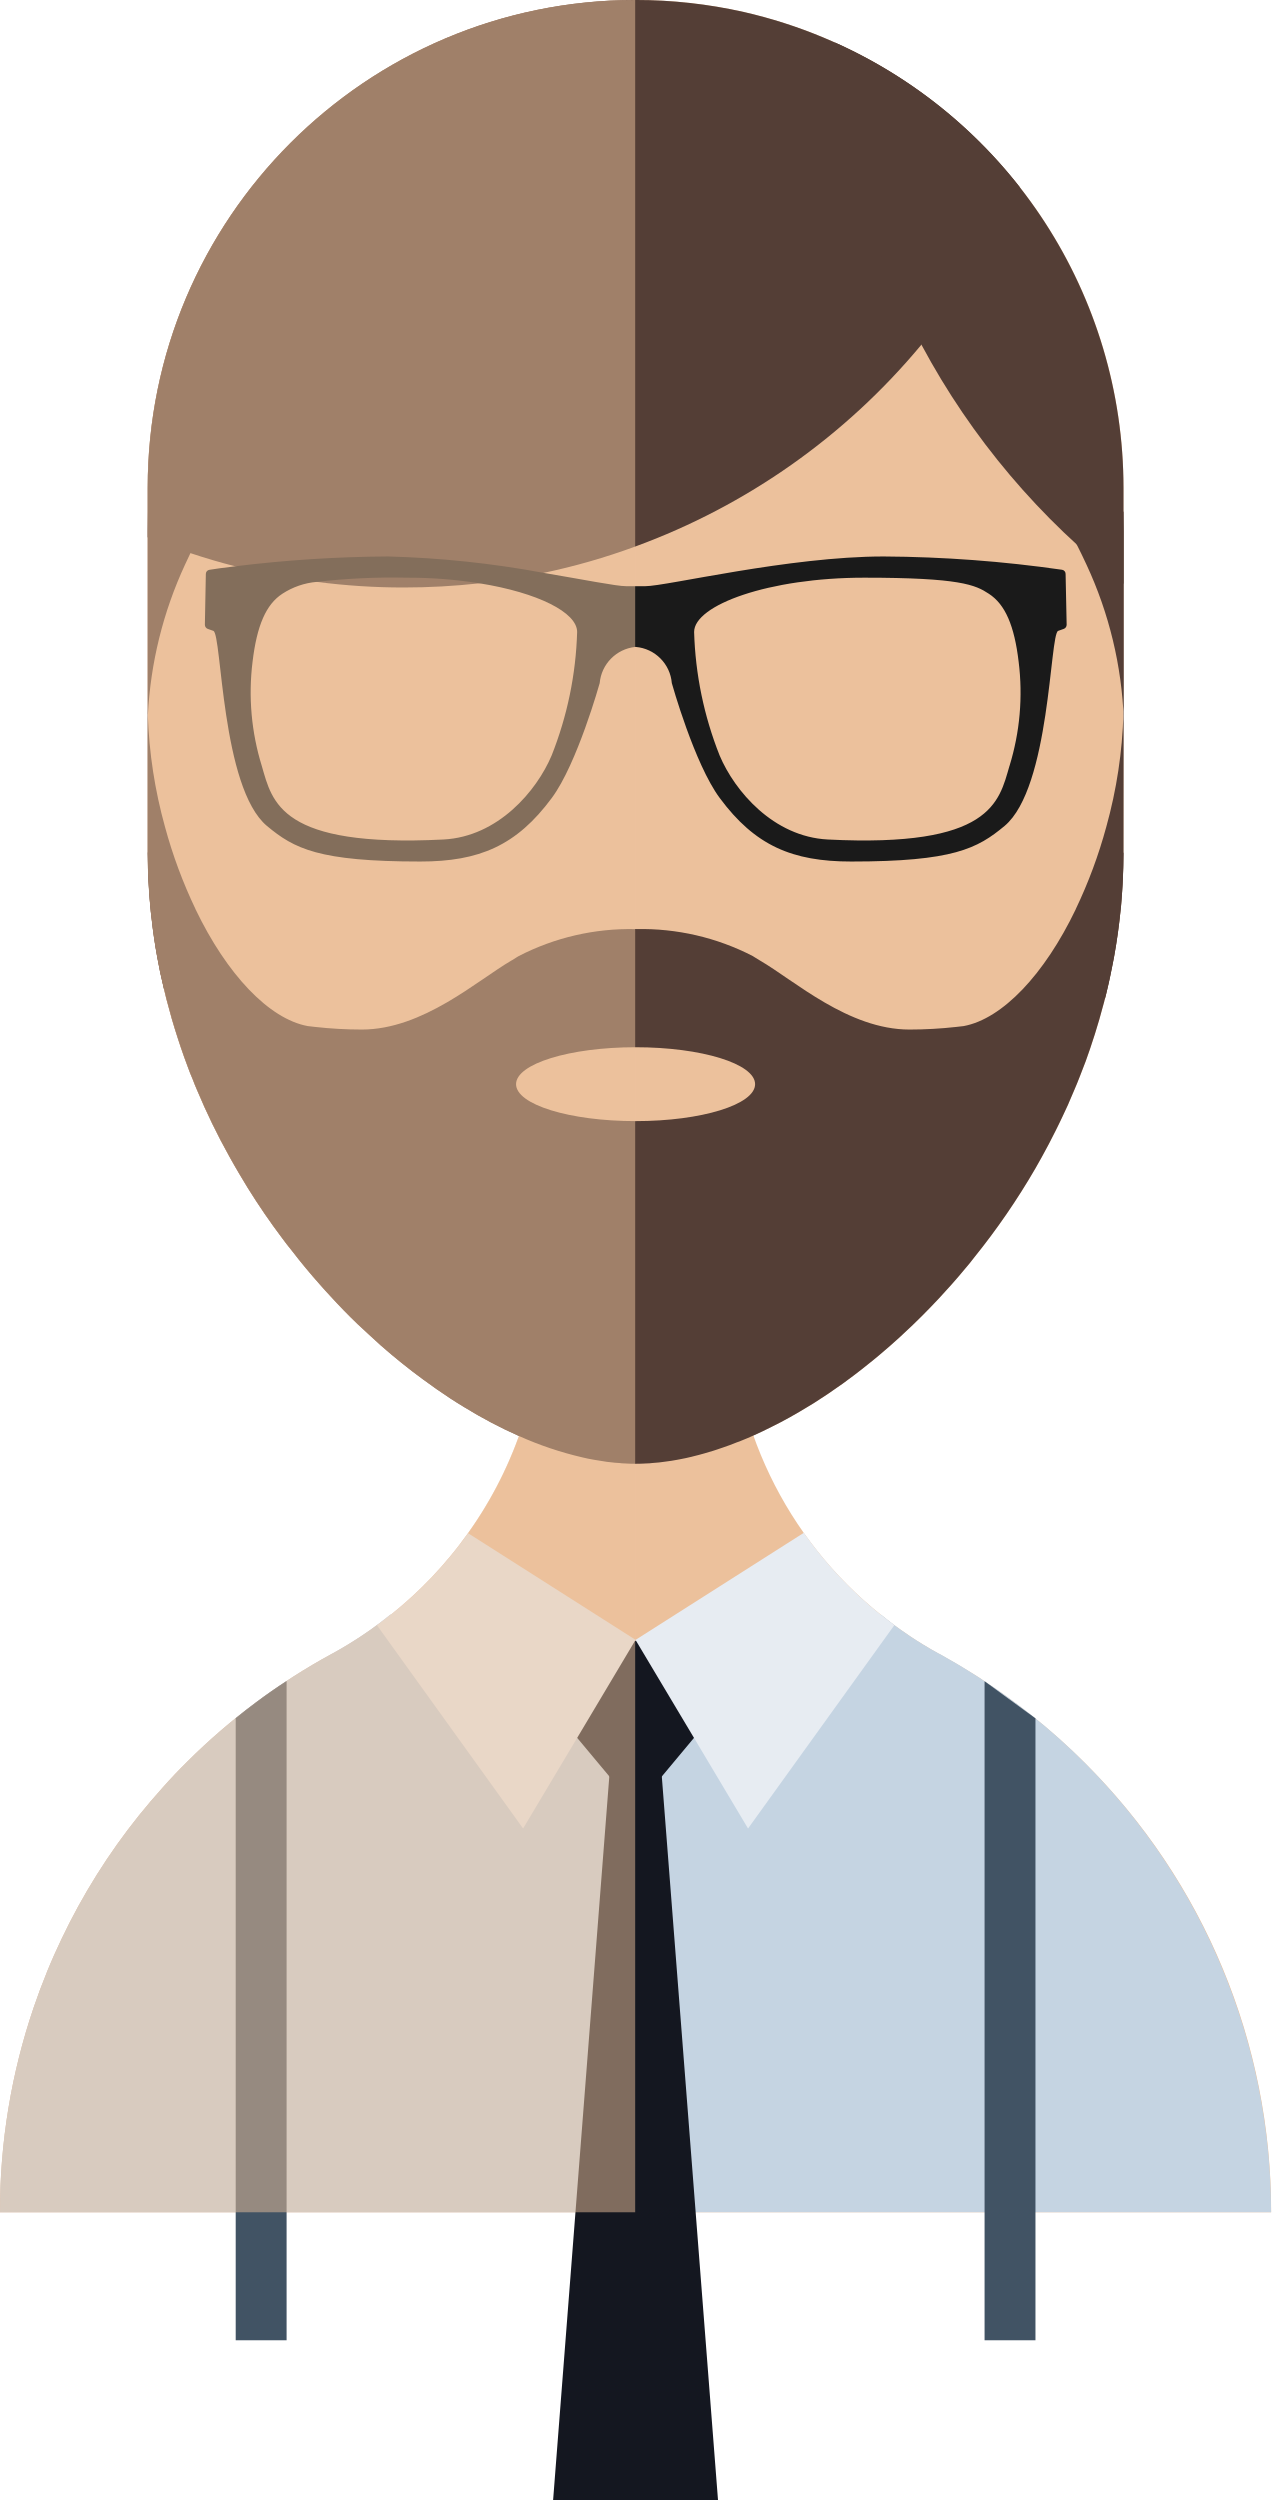
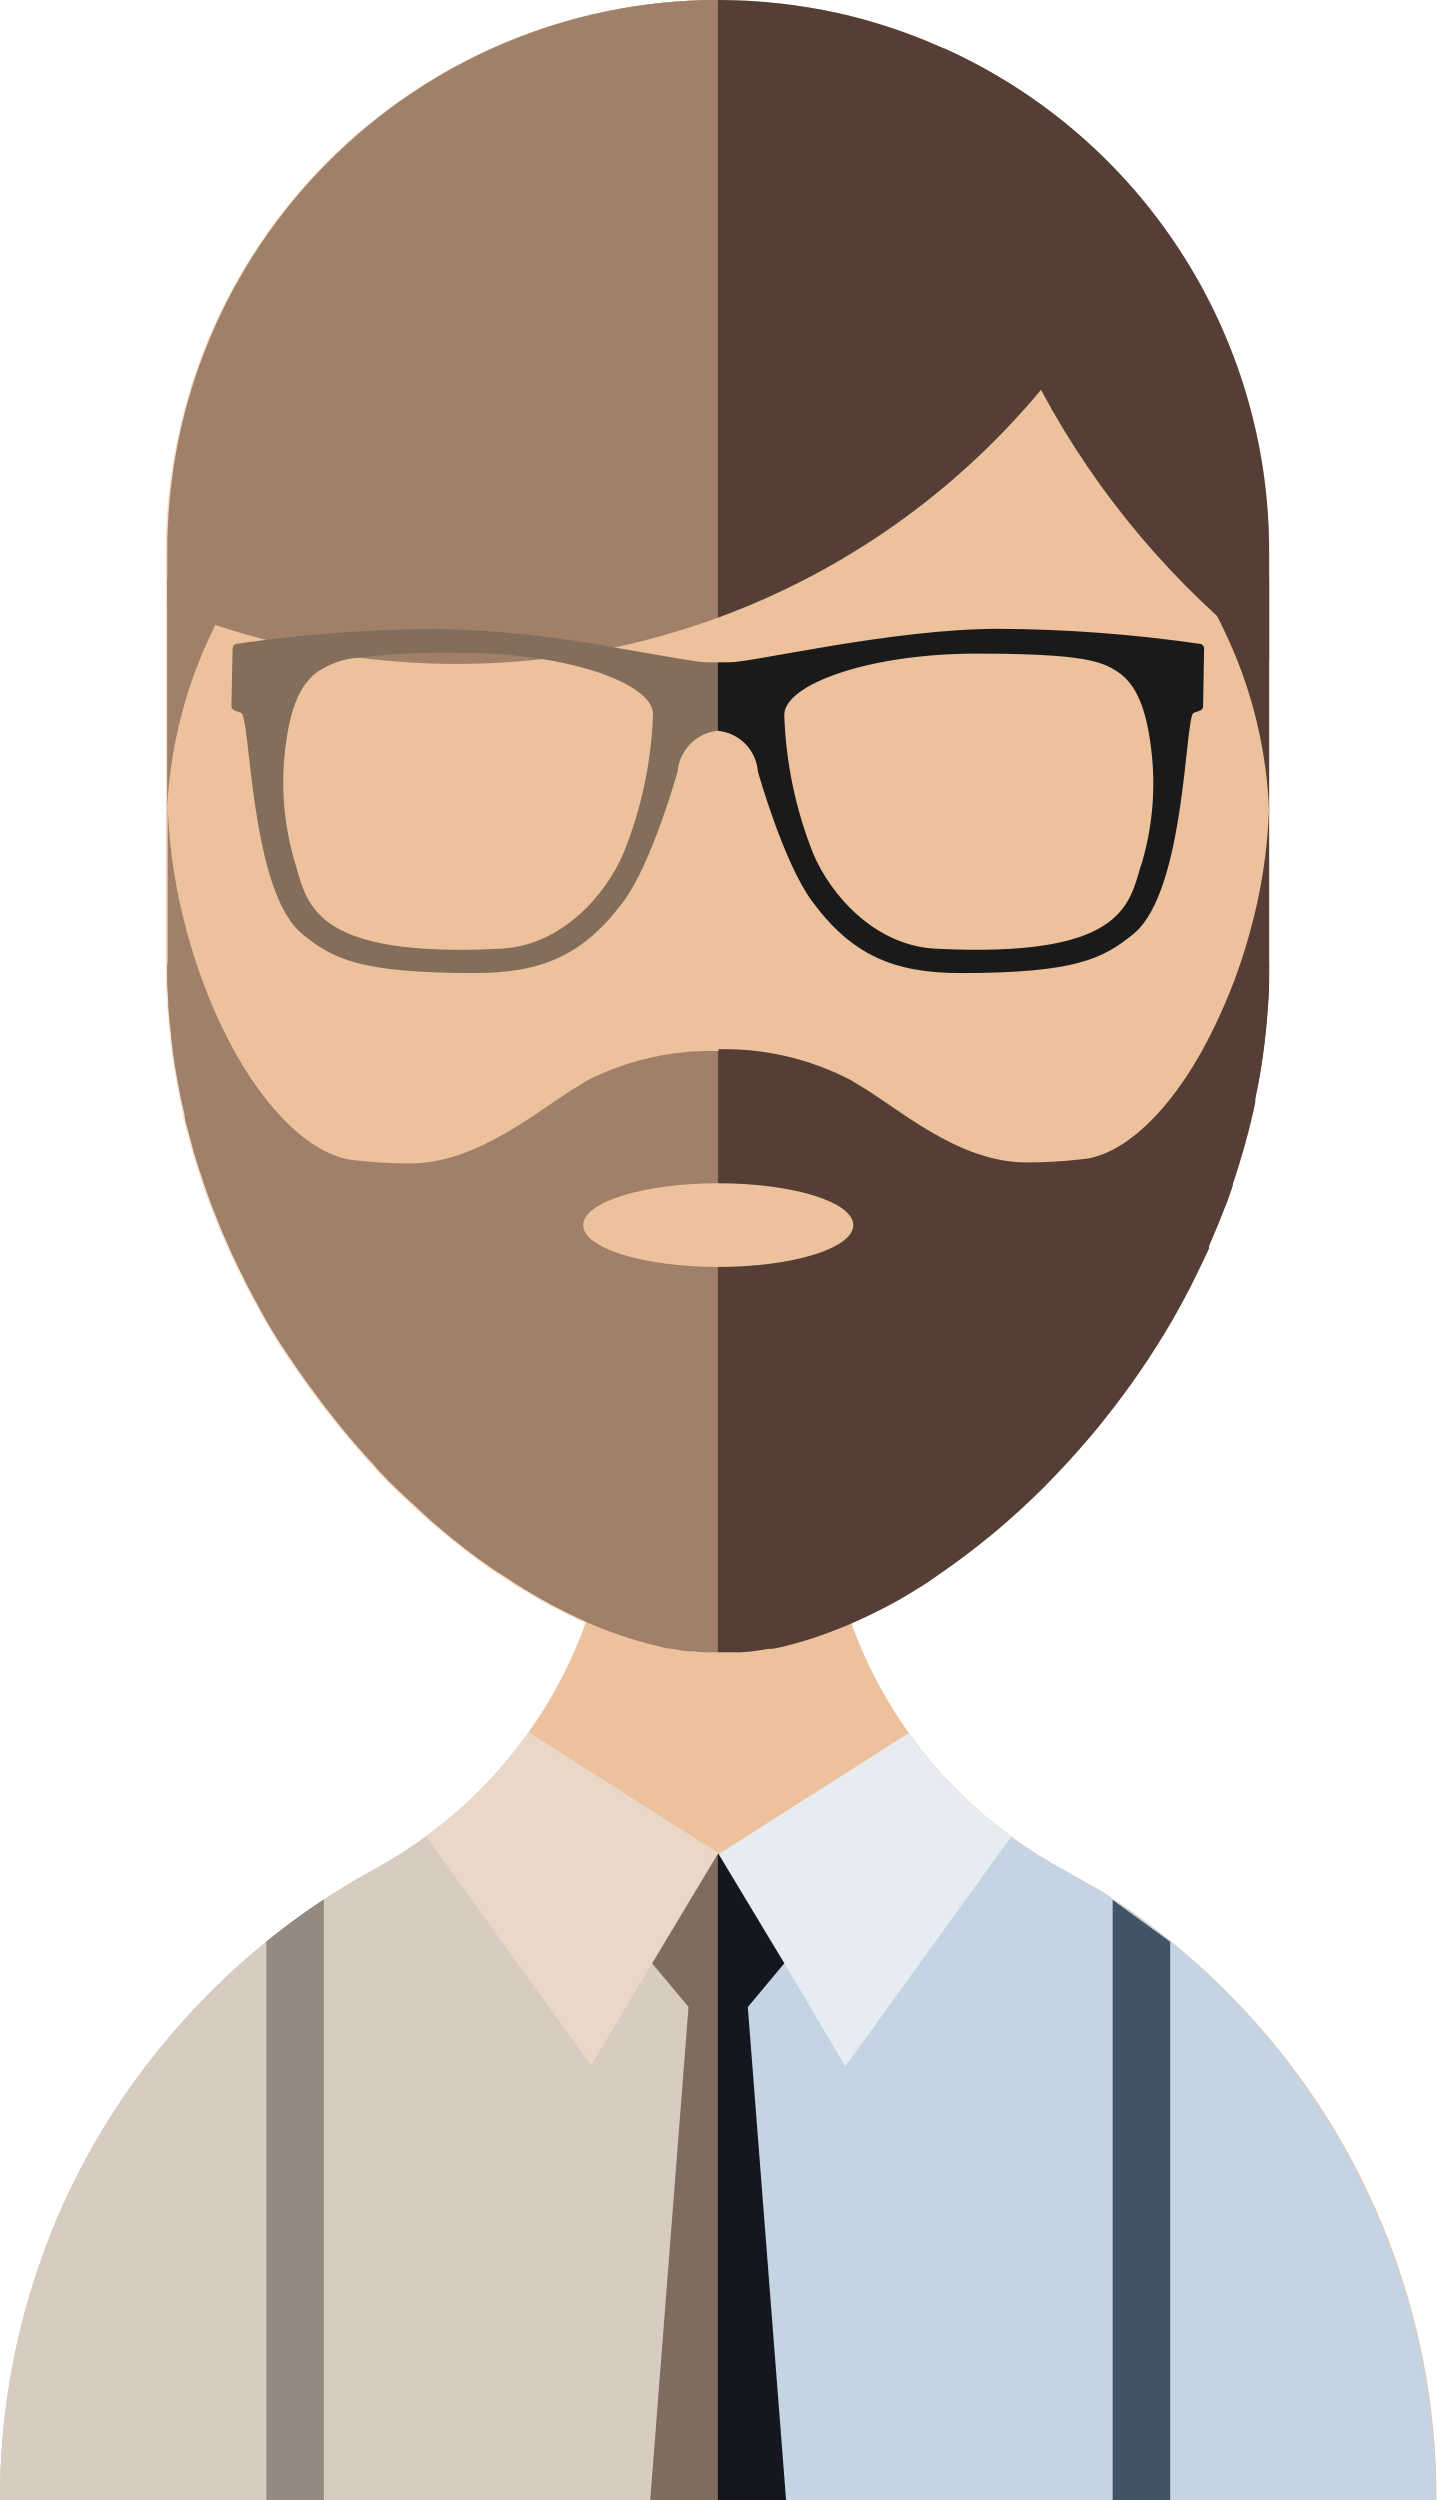
- <svg xmlns="http://www.w3.org/2000/svg" viewBox="0 0 72.442 142.465">
-   <g id="Gruppe_629" data-name="Gruppe 629" transform="translate(-1153.139 -727.137)">
-     <path id="Pfad_592" data-name="Pfad 592" d="M654.244,87.473v20.765c0,.3-.007.6-.014.9-.013.621-.048,1.243-.1,1.857q-.02.318-.061.635c-.089.881-.212,1.748-.369,2.609-.055.287-.11.567-.171.847a1.2,1.2,0,0,1-.034.171c-.054.287-.123.567-.191.847-.027.15-.068.3-.1.45-.034.13-.068.26-.11.389-.143.56-.307,1.106-.477,1.652-.082.26-.164.512-.253.772-.007.027-.021.054-.027.082l-.246.7c-.027.068-.054.137-.082.212-.082.218-.164.437-.253.656-.1.266-.211.526-.321.785-.1.232-.2.464-.3.7-.014.041-.035.075-.048.116-.116.246-.226.491-.341.731s-.239.505-.369.758c-.246.5-.512,1-.778,1.482l-.369.655a40.075,40.075,0,0,1-3.489,5.08q-.256.339-.532.656c-.253.307-.513.608-.772.9-.232.259-.464.519-.7.771-.655.7-1.325,1.373-2.008,2-.137.136-.28.26-.423.389-.232.212-.465.416-.7.614-.185.164-.376.321-.567.478-.492.4-.983.792-1.482,1.154-.2.157-.416.307-.628.451-.341.246-.689.478-1.037.7-.191.13-.39.252-.588.369-.7.43-1.4.826-2.1,1.168-.171.089-.341.171-.512.253s-.348.163-.533.246q-.338.153-.676.287a2.194,2.194,0,0,1-.266.1c-.266.109-.539.212-.806.3-.335.123-.676.225-1.011.321-.232.068-.471.13-.7.185a.1.1,0,0,1-.048.014c-.232.054-.464.109-.7.15a1.788,1.788,0,0,1-.185.034c-.191.035-.383.068-.574.089-.273.04-.546.075-.819.088a1.9,1.9,0,0,1-.28.021c-.218.014-.437.021-.649.021h-.02q-.318,0-.636-.021a1.467,1.467,0,0,1-.246-.021c-.191-.007-.389-.027-.594-.054a.864.864,0,0,1-.13-.013c-.252-.035-.5-.075-.764-.123-.219-.035-.437-.082-.662-.137A19.569,19.569,0,0,1,619.8,141.5a26.137,26.137,0,0,1-3.134-1.652c-.526-.321-1.052-.662-1.571-1.024-.26-.185-.519-.369-.778-.56q-1.219-.892-2.41-1.939c-.219-.2-.437-.4-.655-.6s-.437-.4-.649-.6q-.8-.768-1.557-1.6-.3-.318-.594-.656c-.546-.615-1.078-1.25-1.584-1.912-.2-.239-.383-.485-.567-.731q-1.035-1.373-1.96-2.861c-.164-.266-.328-.539-.485-.806-.191-.321-.376-.649-.56-.977a37.353,37.353,0,0,1-1.858-3.823c-.082-.191-.163-.383-.232-.574-.11-.246-.205-.5-.294-.744q-.205-.543-.389-1.086c-.123-.362-.239-.731-.355-1.1s-.212-.711-.307-1.073c-.109-.382-.211-.771-.3-1.168-.007-.041-.021-.082-.027-.123q-.2-.819-.349-1.659c-.136-.738-.246-1.488-.328-2.247-.034-.239-.054-.478-.075-.717s-.048-.5-.062-.751c-.034-.458-.055-.922-.068-1.386-.007-.3-.014-.6-.014-.9V87.473a27.8,27.8,0,0,1,27.778-27.8h.027a28.108,28.108,0,0,1,6.159.683,27.87,27.87,0,0,1,15.719,9.969A27.668,27.668,0,0,1,654.244,87.473Z" transform="translate(562.917 667.463)" fill="#ecc19c" />
-     <path id="Pfad_593" data-name="Pfad 593" d="M658.4,223.206v.007H585.963v-.007a36.035,36.035,0,0,1,1.933-11.7q.338-.993.737-1.967v-.007c.266-.649.546-1.284.847-1.912a35.791,35.791,0,0,1,4.411-7.033c.437-.539.881-1.065,1.338-1.571.225-.259.464-.512.7-.764s.478-.491.724-.737a35.875,35.875,0,0,1,3.912-3.373c.689-.513,1.386-.99,2.11-1.454s1.461-.895,2.212-1.3a.041.041,0,0,1,.027-.014c.294-.157.58-.327.867-.505.567-.341,1.126-.71,1.659-1.106.273-.191.533-.389.792-.6.614-.491,1.209-1.017,1.775-1.571.184-.184.369-.369.553-.56.382-.4.744-.812,1.092-1.236.171-.2.341-.416.5-.628s.321-.43.478-.649a22.723,22.723,0,0,0,4.247-13.281l5.278.027,5.429.027a22.85,22.85,0,0,0,8.583,17.876c.252.205.505.4.758.588s.5.362.758.533c.054.041.1.075.157.109.246.164.492.328.751.478.28.171.566.341.853.5a.356.356,0,0,1,.123.062c.6.335,1.195.683,1.775,1.045.28.171.56.348.833.546q.851.554,1.66,1.168a.007.007,0,0,0,.007.007h.007a36.633,36.633,0,0,1,3.906,3.373A36.037,36.037,0,0,1,658.4,223.206Z" transform="translate(567.176 629.994)" fill="#ecc19c" />
-     <path id="Pfad_594" data-name="Pfad 594" d="M658.405,232.265H585.964a36.032,36.032,0,0,1,1.933-11.7q.338-.993.737-1.967c-.007-.007,0-.007,0-.007.26-.648.547-1.283.847-1.911a35.823,35.823,0,0,1,4.411-7.033c.437-.539.881-1.065,1.338-1.571.225-.259.464-.512.7-.764s.478-.491.724-.738a36.036,36.036,0,0,1,3.912-3.373c.689-.512,1.386-.99,2.11-1.454s1.461-.9,2.212-1.311a.024.024,0,0,1,.027-.007v-.007c.294-.164.58-.328.867-.5a21.1,21.1,0,0,0,2.437-1.721l.014.014a19.461,19.461,0,0,0,13.923,5.879h.054a19.5,19.5,0,0,0,13.957-5.872l.007-.007a18.353,18.353,0,0,0,1.509,1.126c.055.041.1.075.157.11.246.164.5.321.751.478.28.171.566.334.853.491a.753.753,0,0,1,.123.061c.6.335,1.195.683,1.775,1.052.28.171.56.348.833.546.567.362,1.12.758,1.66,1.168h.013a36.283,36.283,0,0,1,14.551,29.014Z" transform="translate(567.175 620.937)" fill="#c5d4e2" />
-     <path id="Pfad_595" data-name="Pfad 595" d="M654.244,132.8c0,.3-.007.6-.014.9-.013.621-.048,1.243-.1,1.857q-.02.318-.061.635c-.089.881-.212,1.748-.369,2.609-.055.287-.11.566-.171.847a1.2,1.2,0,0,1-.034.171c-.054.287-.123.567-.191.847-.034.163-.075.321-.123.478a3.027,3.027,0,0,1-.089.362c-.143.56-.307,1.106-.477,1.652-.082.26-.164.512-.253.772-.007.027-.021.054-.027.082l-.246.7c-.027.068-.054.137-.082.212-.082.218-.164.437-.253.656-.1.266-.211.526-.321.785-.1.232-.2.464-.3.7-.014.041-.035.075-.048.116-.116.246-.226.491-.341.731s-.239.505-.369.758c-.246.5-.512,1-.778,1.482l-.369.656a40.076,40.076,0,0,1-3.489,5.08q-.256.339-.532.656c-.253.308-.513.608-.772.9-.232.259-.464.519-.7.771-.655.7-1.325,1.373-2.008,2-.137.136-.28.26-.423.389-.232.212-.465.416-.7.614-.185.164-.376.321-.567.478-.492.4-.983.792-1.482,1.154-.2.157-.416.307-.628.451-.341.246-.689.478-1.037.7-.191.13-.39.252-.588.369-.7.43-1.4.826-2.1,1.168-.171.089-.341.171-.512.253s-.348.163-.533.246q-.338.153-.676.287a2.189,2.189,0,0,1-.266.1c-.266.109-.539.212-.806.3-.335.123-.676.225-1.011.321-.232.068-.471.13-.7.185a.1.1,0,0,1-.048.014c-.232.054-.464.109-.7.15a1.8,1.8,0,0,1-.185.034c-.191.035-.383.068-.574.089-.273.041-.546.075-.819.088a1.9,1.9,0,0,1-.28.021c-.218.014-.437.021-.649.021h-.02q-.318,0-.636-.021a1.467,1.467,0,0,1-.246-.021c-.191-.007-.389-.027-.594-.054a.864.864,0,0,1-.13-.013c-.252-.035-.5-.075-.764-.123-.219-.035-.437-.082-.662-.137a19.569,19.569,0,0,1-3.585-1.209,26.143,26.143,0,0,1-3.134-1.652c-.526-.314-1.045-.656-1.571-1.024-.26-.185-.519-.369-.778-.56q-1.219-.892-2.41-1.939c-.219-.2-.437-.4-.655-.6s-.437-.4-.649-.6q-.8-.768-1.557-1.6-.3-.318-.594-.656c-.546-.615-1.078-1.25-1.584-1.912-.2-.239-.383-.485-.567-.731q-1.035-1.373-1.96-2.861c-.164-.266-.328-.539-.485-.806-.191-.321-.376-.649-.56-.977a37.354,37.354,0,0,1-1.858-3.823c-.082-.191-.163-.383-.232-.574-.11-.246-.205-.5-.294-.744q-.205-.543-.389-1.086c-.123-.362-.239-.731-.355-1.1s-.212-.711-.307-1.073c-.109-.382-.211-.771-.3-1.168-.007-.041-.021-.082-.027-.123q-.2-.819-.349-1.659c-.136-.738-.246-1.488-.328-2.247-.034-.239-.054-.478-.075-.717s-.048-.5-.062-.751c-.034-.458-.055-.922-.068-1.386-.007-.3-.014-.6-.014-.9l4.438,8.726,7.627,3.325,9.02.813,6.692.608h.04l6.262.567,13.95,1.257Z" transform="translate(562.917 642.905)" fill="#543e36" />
-     <path id="Pfad_596" data-name="Pfad 596" d="M648.323,70.327a38.236,38.236,0,0,1-5.217,8.536c-.123.15-.246.3-.375.451a38.29,38.29,0,0,1-16.313,11.506,37.314,37.314,0,0,1-5.217,1.5q-1.793.379-3.647.594a39.358,39.358,0,0,1-4.336.239,38.135,38.135,0,0,1-4.944-.321,36.111,36.111,0,0,1-4.65-.888c-.867-.219-1.714-.471-2.554-.751s-1.632-.573-2.431-.9v-2.82a27.8,27.8,0,0,1,27.778-27.8h.027a28.108,28.108,0,0,1,6.159.683,27.87,27.87,0,0,1,15.719,9.969Z" transform="translate(562.917 667.463)" fill="#543e36" />
-     <path id="Pfad_597" data-name="Pfad 597" d="M674.051,88.7v5.469a42.631,42.631,0,0,1-11.5-13.6c-.007-.007-.007-.021-.013-.027a42.356,42.356,0,0,1-4.923-17.215A27.822,27.822,0,0,1,674.051,88.7Z" transform="translate(543.111 666.237)" fill="#543e36" />
-     <path id="Pfad_598" data-name="Pfad 598" d="M601.9,104.358c-.294.512-.56,1.038-.826,1.577-.1.212-.2.437-.308.656a23.143,23.143,0,0,0-2.117,8.577c0,.075-.007.157-.007.232V104.692c0-.383.014-.758.014-1.126C599.734,103.846,600.812,104.119,601.9,104.358Z" transform="translate(562.917 652.722)" fill="#543e36" />
-     <path id="Pfad_599" data-name="Pfad 599" d="M677.478,104.359c.413.726.782,1.47,1.136,2.232a22.892,22.892,0,0,1,2.124,8.812V104.691c0-.377-.015-.753-.015-1.121C679.647,103.848,678.57,104.117,677.478,104.359Z" transform="translate(536.439 652.721)" fill="#543e36" />
-     <path id="Pfad_600" data-name="Pfad 600" d="M652.589,108.411a.236.236,0,0,0-.2-.232,74.479,74.479,0,0,0-10.167-.758c-5.4,0-12.373,1.694-13.588,1.694H627.55c-.567,0-2.383-.369-4.7-.758a56.6,56.6,0,0,0-8.884-.936,74.721,74.721,0,0,0-8.692.56c-.7.082-1.208.157-1.474.2a.236.236,0,0,0-.205.232l-.055,2.9a.251.251,0,0,0,.157.232l.328.116c.485.184.444,8.931,3.052,11.116,1.549,1.29,2.929,2.028,8.74,2.028,3.366,0,5.483-.908,7.49-3.619,1.448-1.946,2.732-6.548,2.732-6.548a2.275,2.275,0,0,1,2.028-2.062h.027a2.254,2.254,0,0,1,2.055,2.062s1.284,4.6,2.732,6.548c2.008,2.711,4.124,3.619,7.491,3.619,5.811,0,7.19-.737,8.74-2.028,2.608-2.185,2.567-10.932,3.052-11.116l.328-.116a.251.251,0,0,0,.157-.232ZM623.3,118.763c-.853,2.022-3.059,4.63-6.166,4.787-9.32.471-9.75-2.131-10.351-4.193a14.182,14.182,0,0,1-.526-5.934c.246-2.062.765-3.27,1.7-3.878a4.246,4.246,0,0,1,1.96-.676,37.422,37.422,0,0,1,5.135-.239,25.834,25.834,0,0,1,4.144.321c3.319.533,5.558,1.659,5.558,2.772A20.676,20.676,0,0,1,623.3,118.763Zm26.091.594c-.6,2.062-1.031,4.664-10.351,4.193-3.107-.157-5.312-2.765-6.166-4.787a20.676,20.676,0,0,1-1.454-7.04c0-1.53,4.247-3.093,9.7-3.093s6.329.41,7.094.915c.936.608,1.455,1.816,1.7,3.878A14.179,14.179,0,0,1,649.393,119.357Z" transform="translate(561.274 651.427)" fill="#1a1a1a" />
-     <g id="Gruppe_201" data-name="Gruppe 201" transform="translate(1161.558 767.54)">
-       <path id="Pfad_601" data-name="Pfad 601" d="M626.473,133.053l-.007,6.732-.007,2.356v1.85l-.007,6.145v.007l-.007-.007h-.007l-.02-.013-26.856-13.671c-.007-.041-.021-.082-.027-.123q-.2-.819-.349-1.659c-.136-.738-.246-1.488-.328-2.247-.034-.239-.054-.478-.075-.717s-.048-.5-.062-.751c-.034-.458-.055-.922-.068-1.386-.007-.3-.014-.6-.014-.9v-8.16c0,.116.007.232.007.349a27.145,27.145,0,0,0,.977,6.364,27.56,27.56,0,0,0,1.741,4.691v.007c1.789,3.722,4.186,6.248,6.392,6.658.136.021.28.034.417.048a24,24,0,0,0,2.67.15c3.482,0,6.576-2.8,8.522-3.933l.041-.021c.1-.062.2-.123.294-.185a.584.584,0,0,1,.082-.048,13.818,13.818,0,0,1,6.638-1.536Z" transform="translate(-598.641 -120.509)" fill="#543e36" />
-       <path id="Pfad_602" data-name="Pfad 602" d="M668.3,120.509l-.007,8.16a33.471,33.471,0,0,1-.546,6c-.143.778-.307,1.55-.5,2.315l-6.3,9.1L640.5,150.137h-.007l-.007.007v-.007l-.02-17.086h.054a13.841,13.841,0,0,1,6.644,1.536.455.455,0,0,1,.075.048c.1.061.2.123.3.185a.151.151,0,0,0,.034.02c1.953,1.134,5.039,3.936,8.522,3.936a24.026,24.026,0,0,0,2.67-.15c.143-.014.28-.027.423-.048,2.2-.41,4.6-2.936,6.384-6.658v-.007a27.622,27.622,0,0,0,1.741-4.691,26.9,26.9,0,0,0,.976-6.453C668.3,120.68,668.3,120.6,668.3,120.509Z" transform="translate(-612.688 -120.509)" fill="#543e36" />
+ <svg xmlns="http://www.w3.org/2000/svg" id="Ebene_1" data-name="Ebene 1" viewBox="0 0 72.45 126.07">
+   <defs>
+     <style>.cls-1,.cls-8{fill:#ecc19c;}.cls-2{fill:#c5d4e2;}.cls-3{fill:#543e36;}.cls-4{fill:#1a1a1a;}.cls-5{fill:#415364;}.cls-6{fill:#141720;}.cls-7{fill:#e7ecf2;}.cls-8{opacity:0.5;isolation:isolate;}</style>
+   </defs>
+   <g id="Gruppe_629" data-name="Gruppe 629">
+     <path id="Pfad_592" data-name="Pfad 592" class="cls-1" d="M64,27.8V48.56c0,.3,0,.6,0,.9,0,.62-.05,1.25-.1,1.86l-.06.64c-.09.88-.21,1.74-.37,2.6-.06.29-.11.57-.17.85a.85.85,0,0,1,0,.17c-.05.29-.12.57-.19.85s-.07.3-.1.45-.07.26-.11.39c-.14.56-.3,1.1-.47,1.65l-.26.77s0,.06,0,.08l-.25.7c0,.07,0,.14-.08.22s-.17.43-.26.65-.21.53-.32.79l-.3.7s0,.07,0,.11c-.12.25-.23.49-.35.73s-.23.51-.36.76c-.25.5-.52,1-.78,1.48l-.37.66a40.1,40.1,0,0,1-3.49,5.08c-.17.23-.35.44-.53.66l-.77.9c-.24.25-.47.51-.7.77-.66.7-1.33,1.37-2,2l-.43.39-.7.61-.56.48c-.49.4-1,.79-1.48,1.15-.2.16-.42.31-.63.45s-.69.48-1,.7c-.19.13-.39.25-.59.37-.7.43-1.4.83-2.1,1.17l-.51.25-.53.25-.68.29-.26.1c-.27.1-.54.21-.81.3s-.68.22-1,.32-.47.13-.7.18l0,0c-.23,0-.46.11-.7.15l-.18,0-.58.09c-.27,0-.54.07-.82.09l-.28,0-.65,0h0l-.63,0-.25,0-.59-.06H34.6l-.77-.12c-.22,0-.43-.08-.66-.14a19.69,19.69,0,0,1-3.59-1.21,26.9,26.9,0,0,1-3.14-1.66c-.52-.32-1.05-.66-1.57-1l-.78-.56c-.81-.59-1.61-1.24-2.41-1.94l-.65-.6-.65-.6c-.53-.51-1.05-1-1.56-1.6-.2-.21-.39-.43-.59-.66-.55-.61-1.08-1.25-1.58-1.91-.2-.24-.39-.48-.57-.73-.69-.91-1.34-1.87-2-2.86-.17-.27-.33-.54-.49-.81l-.56-1a36.47,36.47,0,0,1-1.85-3.83q-.13-.28-.24-.57c-.11-.25-.2-.5-.29-.74s-.27-.73-.39-1.09-.24-.73-.35-1.1-.22-.71-.31-1.07-.21-.77-.3-1.17l0-.12c-.13-.55-.25-1.1-.35-1.66-.13-.74-.24-1.49-.32-2.25,0-.24-.06-.48-.08-.72s-.05-.5-.06-.75c0-.46-.06-.92-.07-1.38,0-.3,0-.6,0-.9V27.8A27.79,27.79,0,0,1,36.19,0h0a28.36,28.36,0,0,1,6.16.68A27.82,27.82,0,0,1,64,27.8Z" transform="translate(0 0)" />
+     <path id="Pfad_593" data-name="Pfad 593" class="cls-1" d="M72.44,126.06H0a36.11,36.11,0,0,1,1.93-11.7c.23-.66.47-1.31.74-2h0c.27-.65.55-1.29.85-1.91a35.7,35.7,0,0,1,4.41-7c.43-.54.88-1.06,1.34-1.57.22-.26.46-.51.7-.76s.47-.49.72-.74A36.93,36.93,0,0,1,14.6,97c.69-.51,1.39-1,2.11-1.46s1.46-.89,2.21-1.3h0l.87-.5c.56-.35,1.12-.71,1.66-1.11.27-.19.53-.39.79-.6.61-.49,1.21-1,1.77-1.57l.56-.56c.38-.4.74-.81,1.09-1.24.17-.2.34-.41.5-.63l.48-.64a22.7,22.7,0,0,0,4.24-13.29l5.28,0,5.43,0A22.84,22.84,0,0,0,50.2,92l.76.59c.25.19.5.36.76.54l.16.1q.36.25.75.48c.28.17.56.34.85.5l.12.06c.6.34,1.2.69,1.78,1,.28.17.56.35.83.55.57.37,1.12.75,1.66,1.16h0a36.82,36.82,0,0,1,3.9,3.37A36.06,36.06,0,0,1,72.44,126.06Z" transform="translate(0 0)" />
+     <path id="Pfad_594" data-name="Pfad 594" class="cls-2" d="M72.44,126.06H0a36.11,36.11,0,0,1,1.93-11.7c.23-.66.47-1.31.74-2,0,0,0,0,0,0,.26-.65.55-1.28.85-1.91a35.34,35.34,0,0,1,4.41-7c.43-.54.88-1.07,1.34-1.57.22-.26.46-.52.7-.77s.47-.49.72-.74A36.93,36.93,0,0,1,14.6,97c.69-.51,1.39-1,2.11-1.45s1.46-.9,2.21-1.31h0l.87-.5A20.52,20.52,0,0,0,22.25,92h0a19.43,19.43,0,0,0,13.92,5.88h.06A19.45,19.45,0,0,0,50.2,92h0a16.48,16.48,0,0,0,1.51,1.13.91.91,0,0,0,.16.11l.75.48.85.49.12.06c.6.34,1.2.68,1.78,1,.28.17.56.35.83.55.57.36,1.12.76,1.66,1.17h0a36.26,36.26,0,0,1,14.55,29Z" transform="translate(0 0)" />
+     <path id="Pfad_595" data-name="Pfad 595" class="cls-3" d="M64,48.57c0,.3,0,.6,0,.9,0,.62-.05,1.24-.1,1.85l-.06.64c-.09.88-.21,1.75-.37,2.61l-.17.85a1.36,1.36,0,0,1,0,.17c-.05.28-.12.56-.19.84a3.74,3.74,0,0,1-.12.48,2.11,2.11,0,0,1-.09.36c-.14.56-.31,1.11-.48,1.66-.08.26-.16.51-.25.77l0,.08-.24.7a1.8,1.8,0,0,0-.08.21l-.26.66c-.1.26-.21.52-.32.78l-.3.7a.61.61,0,0,1,0,.12c-.11.24-.22.49-.34.73s-.24.5-.37.76c-.24.5-.51,1-.77,1.48l-.37.66a40.83,40.83,0,0,1-3.49,5.08c-.17.22-.35.44-.53.65s-.52.61-.78.9-.46.52-.7.77c-.65.7-1.32,1.38-2,2-.14.14-.28.26-.43.39s-.46.42-.7.62l-.56.47c-.5.4-1,.8-1.49,1.16l-.62.45c-.35.24-.69.48-1,.7-.19.13-.39.25-.59.37q-1,.64-2.1,1.17l-.51.25-.53.24c-.23.11-.46.2-.68.29l-.27.1c-.26.11-.54.21-.8.3s-.68.23-1,.32l-.7.19h0c-.23.06-.47.11-.7.15l-.19,0-.57.09a7.58,7.58,0,0,1-.82.08,1.32,1.32,0,0,1-.28,0c-.22,0-.44,0-.65,0h0c-.21,0-.42,0-.63,0a1,1,0,0,1-.25,0,4,4,0,0,1-.59-.05H34.6l-.77-.13c-.22,0-.44-.08-.66-.13a20.77,20.77,0,0,1-3.59-1.21,26.7,26.7,0,0,1-3.13-1.65c-.53-.32-1-.66-1.57-1l-.78-.56c-.81-.59-1.61-1.24-2.41-1.94l-.65-.6-.65-.6c-.54-.51-1.06-1-1.56-1.6-.2-.21-.4-.43-.59-.65-.55-.62-1.08-1.25-1.59-1.92-.2-.24-.38-.48-.56-.73-.69-.91-1.35-1.87-2-2.86-.17-.26-.33-.54-.49-.8s-.38-.65-.56-1a39.58,39.58,0,0,1-1.86-3.82c-.08-.2-.16-.39-.23-.58s-.2-.5-.29-.74-.27-.73-.39-1.09-.24-.73-.36-1.1-.21-.71-.3-1.07-.22-.77-.3-1.17a.53.53,0,0,1,0-.12c-.14-.55-.25-1.1-.35-1.66q-.21-1.11-.33-2.25c0-.24-.05-.48-.07-.72s-.05-.5-.07-.75c0-.45-.05-.92-.06-1.38,0-.3,0-.6,0-.9l4.44,8.72,7.63,3.33,9,.81L36.2,62h0l6.26.57,14,1.25Z" transform="translate(0 0)" />
+     <path id="Pfad_596" data-name="Pfad 596" class="cls-3" d="M58.1,10.65a38.34,38.34,0,0,1-5.22,8.54l-.37.45A38.36,38.36,0,0,1,36.2,31.15,39.38,39.38,0,0,1,31,32.65c-1.2.25-2.41.45-3.65.59a39.27,39.27,0,0,1-4.33.24,38.94,38.94,0,0,1-4.95-.32,36.67,36.67,0,0,1-4.65-.89q-1.29-.33-2.55-.75c-.84-.28-1.63-.57-2.43-.9V27.8A27.79,27.79,0,0,1,36.2,0h0a28.36,28.36,0,0,1,6.16.68,27.87,27.87,0,0,1,15.72,10Z" transform="translate(0 0)" />
+     <path id="Pfad_597" data-name="Pfad 597" class="cls-3" d="M64,27.8v5.47a42.69,42.69,0,0,1-11.5-13.6,0,0,0,0,0,0,0A42.24,42.24,0,0,1,47.59,2.43,27.81,27.81,0,0,1,64,27.8Z" transform="translate(0 0)" />
+     <path id="Pfad_598" data-name="Pfad 598" class="cls-3" d="M11.68,29.94c-.3.51-.56,1-.83,1.58-.1.21-.2.44-.31.66a23.09,23.09,0,0,0-2.11,8.57c0,.08,0,.16,0,.23V30.28c0-.39,0-.76,0-1.13C9.51,29.43,10.59,29.7,11.68,29.94Z" transform="translate(0 0)" />
+     <path id="Pfad_599" data-name="Pfad 599" class="cls-3" d="M60.78,29.94c.41.73.78,1.47,1.13,2.23A23,23,0,0,1,64,41V30.27c0-.37,0-.75,0-1.12C63,29.43,61.87,29.7,60.78,29.94Z" transform="translate(0 0)" />
+     <path id="Pfad_600" data-name="Pfad 600" class="cls-4" d="M60.72,32.7a.23.23,0,0,0-.2-.23,73.45,73.45,0,0,0-10.16-.76C45,31.71,38,33.4,36.77,33.4H35.68c-.56,0-2.38-.36-4.7-.75a56.32,56.32,0,0,0-8.88-.94,76.52,76.52,0,0,0-8.69.56c-.7.08-1.21.16-1.48.2a.24.24,0,0,0-.2.23l-.06,2.9a.26.26,0,0,0,.16.23l.33.12c.48.18.44,8.93,3.05,11.12,1.55,1.29,2.93,2,8.74,2,3.37,0,5.48-.9,7.49-3.61,1.45-1.95,2.73-6.55,2.73-6.55a2.27,2.27,0,0,1,2-2.06h0a2.24,2.24,0,0,1,2.05,2.06s1.29,4.6,2.74,6.55c2,2.71,4.12,3.61,7.49,3.61,5.81,0,7.19-.73,8.74-2,2.6-2.19,2.56-10.94,3-11.12l.33-.12a.23.23,0,0,0,.15-.23ZM31.43,43.05c-.85,2-3.05,4.63-6.16,4.79-9.32.47-9.75-2.13-10.35-4.19a14.21,14.21,0,0,1-.53-5.94c.25-2.06.77-3.27,1.7-3.88a4.29,4.29,0,0,1,2-.67,36.79,36.79,0,0,1,5.14-.24,26.15,26.15,0,0,1,4.14.32c3.32.53,5.56,1.66,5.56,2.77A20.45,20.45,0,0,1,31.43,43.05Zm26.1.6c-.6,2.06-1,4.66-10.36,4.19-3.1-.16-5.31-2.77-6.16-4.79a20.68,20.68,0,0,1-1.46-7c0-1.53,4.25-3.09,9.7-3.09s6.33.41,7.1.91c.93.61,1.45,1.82,1.7,3.88a14.2,14.2,0,0,1-.52,5.94Z" transform="translate(0 0)" />
+     <g id="Gruppe_201" data-name="Gruppe 201">
+       <path id="Pfad_601" data-name="Pfad 601" class="cls-3" d="M36.25,53V70h0L9.34,56.35l0-.13c-.13-.54-.25-1.1-.35-1.66-.13-.73-.24-1.48-.32-2.24,0-.24-.06-.48-.08-.72s-.05-.5-.06-.75c0-.46-.06-.92-.07-1.39,0-.3,0-.6,0-.9V40.75a27.52,27.52,0,0,0,1,6.37,28.11,28.11,0,0,0,1.74,4.69h0c1.79,3.73,4.19,6.25,6.39,6.66l.42.05a23.89,23.89,0,0,0,2.67.15c3.48,0,6.58-2.8,8.52-3.93l0,0,.3-.19.08-.05A13.79,13.79,0,0,1,36.2,53Z" transform="translate(0 0)" />
+       <path id="Pfad_602" data-name="Pfad 602" class="cls-3" d="M64,40.4v8.16a33.47,33.47,0,0,1-.54,6c-.15.78-.31,1.55-.5,2.32L56.68,66,36.23,70h0l0-17.09h0a13.8,13.8,0,0,1,6.64,1.54l.08.05.3.18,0,0c2,1.14,5,3.94,8.53,3.94a23.89,23.89,0,0,0,2.67-.15l.42-.05c2.2-.41,4.6-2.93,6.38-6.66h0A27.26,27.26,0,0,0,63,47.12a26.65,26.65,0,0,0,1-6.46A2.26,2.26,0,0,0,64,40.4Z" transform="translate(0 0)" />
    </g>
-     <ellipse id="Ellipse_43" data-name="Ellipse 43" cx="6.811" cy="2.105" rx="6.811" ry="2.105" transform="translate(1182.547 786.815)" fill="#ecc19c" />
-     <g id="Gruppe_202" data-name="Gruppe 202" transform="translate(1166.569 822.937)">
-       <path id="Pfad_603" data-name="Pfad 603" d="M609.088,203.92v37.563h-2.9V206.037c.389-.314.778-.621,1.175-.915C607.927,204.7,608.5,204.3,609.088,203.92Z" transform="translate(-606.186 -203.92)" fill="#415364" />
-       <path id="Pfad_604" data-name="Pfad 604" d="M670.445,203.93v37.556h2.9V206.047Z" transform="translate(-627.768 -203.923)" fill="#415364" />
+     <ellipse id="Ellipse_43" data-name="Ellipse 43" class="cls-1" cx="36.22" cy="61.78" rx="6.81" ry="2.11" />
+     <g id="Gruppe_202" data-name="Gruppe 202">
+       <path class="cls-5" d="M16.33,95.8c-.59.38-1.16.78-1.72,1.2-.4.3-.79.6-1.18.92v28.15h2.9Z" transform="translate(0 0)" />
+       <polygon class="cls-5" points="59.01 97.92 56.11 95.81 56.11 126.07 59.01 126.07 59.01 97.92" />
    </g>
-     <g id="Gruppe_205" data-name="Gruppe 205" transform="translate(1174.614 814.484)">
-       <g id="Gruppe_203" data-name="Gruppe 203" transform="translate(6.801 6.155)">
-         <path id="Pfad_605" data-name="Pfad 605" d="M628.538,200.459l7.944,9.521,7.944-9.521Z" transform="translate(-628.538 -200.459)" fill="#141720" />
-         <path id="Pfad_606" data-name="Pfad 606" d="M638.124,252.083h-4.7l3.394-43.7c.143.556,2.465.556,2.608,0l3.394,43.7Z" transform="translate(-630.18 -203.12)" fill="#141720" />
+     <g id="Gruppe_205" data-name="Gruppe 205">
+       <g id="Gruppe_203" data-name="Gruppe 203">
+         <path id="Pfad_605" data-name="Pfad 605" class="cls-6" d="M28.28,93.5,36.22,103l7.94-9.52Z" transform="translate(0 0)" />
+         <path class="cls-6" d="M37.52,98.76c-.14.56-2.46.56-2.61,0l-2.12,27.31h6.85Z" transform="translate(0 0)" />
      </g>
      <g id="Gruppe_204" data-name="Gruppe 204">
-         <path id="Pfad_607" data-name="Pfad 607" d="M633.04,197.31l-.021.035-.007.013-3.3,5.538-3.08,5.162L618.3,196.47c.266-.191.533-.4.785-.608l.014.013a22.7,22.7,0,0,0,4.4-4.643l9.525,6.064Z" transform="translate(-618.298 -191.206)" fill="#e7ecf2" />
-         <path id="Pfad_608" data-name="Pfad 608" d="M655.244,196.457l-8.338,11.587-3.079-5.162-3.305-5.538-.027-.048,9.587-6.1a22.9,22.9,0,0,0,4.4,4.677C654.739,196.074,654.992,196.272,655.244,196.457Z" transform="translate(-625.753 -191.192)" fill="#e7ecf2" />
+         <path id="Pfad_607" data-name="Pfad 607" class="cls-7" d="M36.22,93.45l0,0h0L32.89,99l-3.08,5.16L21.48,92.61c.26-.19.53-.4.78-.61l0,0a23.1,23.1,0,0,0,4.4-4.65l9.52,6.07Z" transform="translate(0 0)" />
+         <path id="Pfad_608" data-name="Pfad 608" class="cls-7" d="M51,92.61,42.63,104.2,39.55,99,36.24,93.5l0,0,9.58-6.1A23,23,0,0,0,50.2,92C50.46,92.23,50.71,92.43,51,92.61Z" transform="translate(0 0)" />
      </g>
    </g>
-     <path id="Pfad_609" data-name="Pfad 609" d="M622.159,59.673v126.07h-36.2v-.007a36.036,36.036,0,0,1,1.933-11.7q.338-.993.737-1.967v-.007c.26-.649.546-1.284.847-1.912a35.792,35.792,0,0,1,4.411-7.033c.437-.539.881-1.065,1.338-1.571.225-.259.464-.512.7-.764s.478-.491.724-.737a35.788,35.788,0,0,1,2.738-2.459c.389-.314.778-.621,1.175-.914.566-.424,1.14-.82,1.727-1.2.129-.089.252-.171.383-.252q1.086-.7,2.212-1.311a.024.024,0,0,1,.027-.007V153.9c.294-.164.58-.327.867-.5.567-.348,1.12-.717,1.652-1.112.266-.191.533-.4.785-.608l.014.013a23.078,23.078,0,0,0,7.306-10.188,26.046,26.046,0,0,1-3.134-1.652c-.526-.314-1.045-.656-1.571-1.024-.26-.184-.519-.369-.778-.56-.813-.594-1.619-1.243-2.41-1.939-.219-.2-.437-.4-.656-.6s-.437-.4-.649-.6q-.8-.768-1.557-1.6-.3-.318-.594-.656c-.546-.615-1.079-1.25-1.584-1.912-.2-.239-.383-.485-.567-.731q-1.035-1.373-1.96-2.861c-.164-.266-.328-.539-.485-.806-.191-.321-.376-.649-.56-.976a37.432,37.432,0,0,1-1.858-3.824c-.082-.191-.164-.383-.232-.574-.109-.246-.205-.5-.294-.744q-.205-.543-.389-1.086c-.124-.362-.239-.731-.355-1.1s-.212-.71-.307-1.072c-.109-.383-.211-.772-.3-1.168-.007-.041-.021-.082-.027-.123q-.2-.819-.349-1.659c-.136-.737-.246-1.488-.327-2.247-.034-.238-.054-.478-.075-.717s-.048-.5-.062-.751c-.034-.458-.055-.922-.068-1.386-.007-.3-.013-.6-.013-.9V87.471A27.8,27.8,0,0,1,622.159,59.673Z" transform="translate(567.176 667.464)" fill="#ecc19c" opacity="0.5" />
+     <path id="Pfad_609" data-name="Pfad 609" class="cls-8" d="M36.2,0V126.07H0a35.84,35.84,0,0,1,1.93-11.7c.22-.66.47-1.31.74-2h0c.26-.65.54-1.29.84-1.91a36.65,36.65,0,0,1,4.41-7c.44-.54.88-1.06,1.34-1.57.23-.26.47-.51.7-.76l.73-.74q1.31-1.29,2.73-2.46c.39-.31.78-.62,1.18-.91.56-.43,1.14-.82,1.73-1.2.12-.09.25-.17.38-.25.72-.47,1.46-.91,2.21-1.31h0l.86-.5c.57-.35,1.12-.72,1.66-1.12.26-.19.53-.4.78-.6h0a23.14,23.14,0,0,0,7.3-10.19,25.93,25.93,0,0,1-3.13-1.65c-.53-.31-1.05-.66-1.57-1l-.78-.56c-.81-.6-1.62-1.25-2.41-1.94l-.66-.6-.65-.6c-.53-.52-1.05-1-1.55-1.6-.2-.22-.4-.43-.6-.66-.54-.61-1.08-1.25-1.58-1.91-.2-.24-.38-.49-.57-.73-.69-.92-1.34-1.87-2-2.86-.16-.27-.33-.54-.48-.81s-.38-.65-.56-1a37.43,37.43,0,0,1-1.86-3.82c-.08-.19-.17-.38-.23-.57s-.21-.5-.3-.75l-.39-1.08c-.12-.37-.24-.73-.35-1.1s-.21-.71-.31-1.08-.21-.77-.3-1.16l0-.13c-.13-.54-.24-1.1-.34-1.66-.14-.73-.25-1.48-.33-2.24,0-.24-.06-.48-.08-.72s0-.5-.06-.75c0-.46-.05-.92-.07-1.39,0-.3,0-.6,0-.9V27.8A27.8,27.8,0,0,1,36.2,0Z" transform="translate(0 0)" />
  </g>
</svg>
